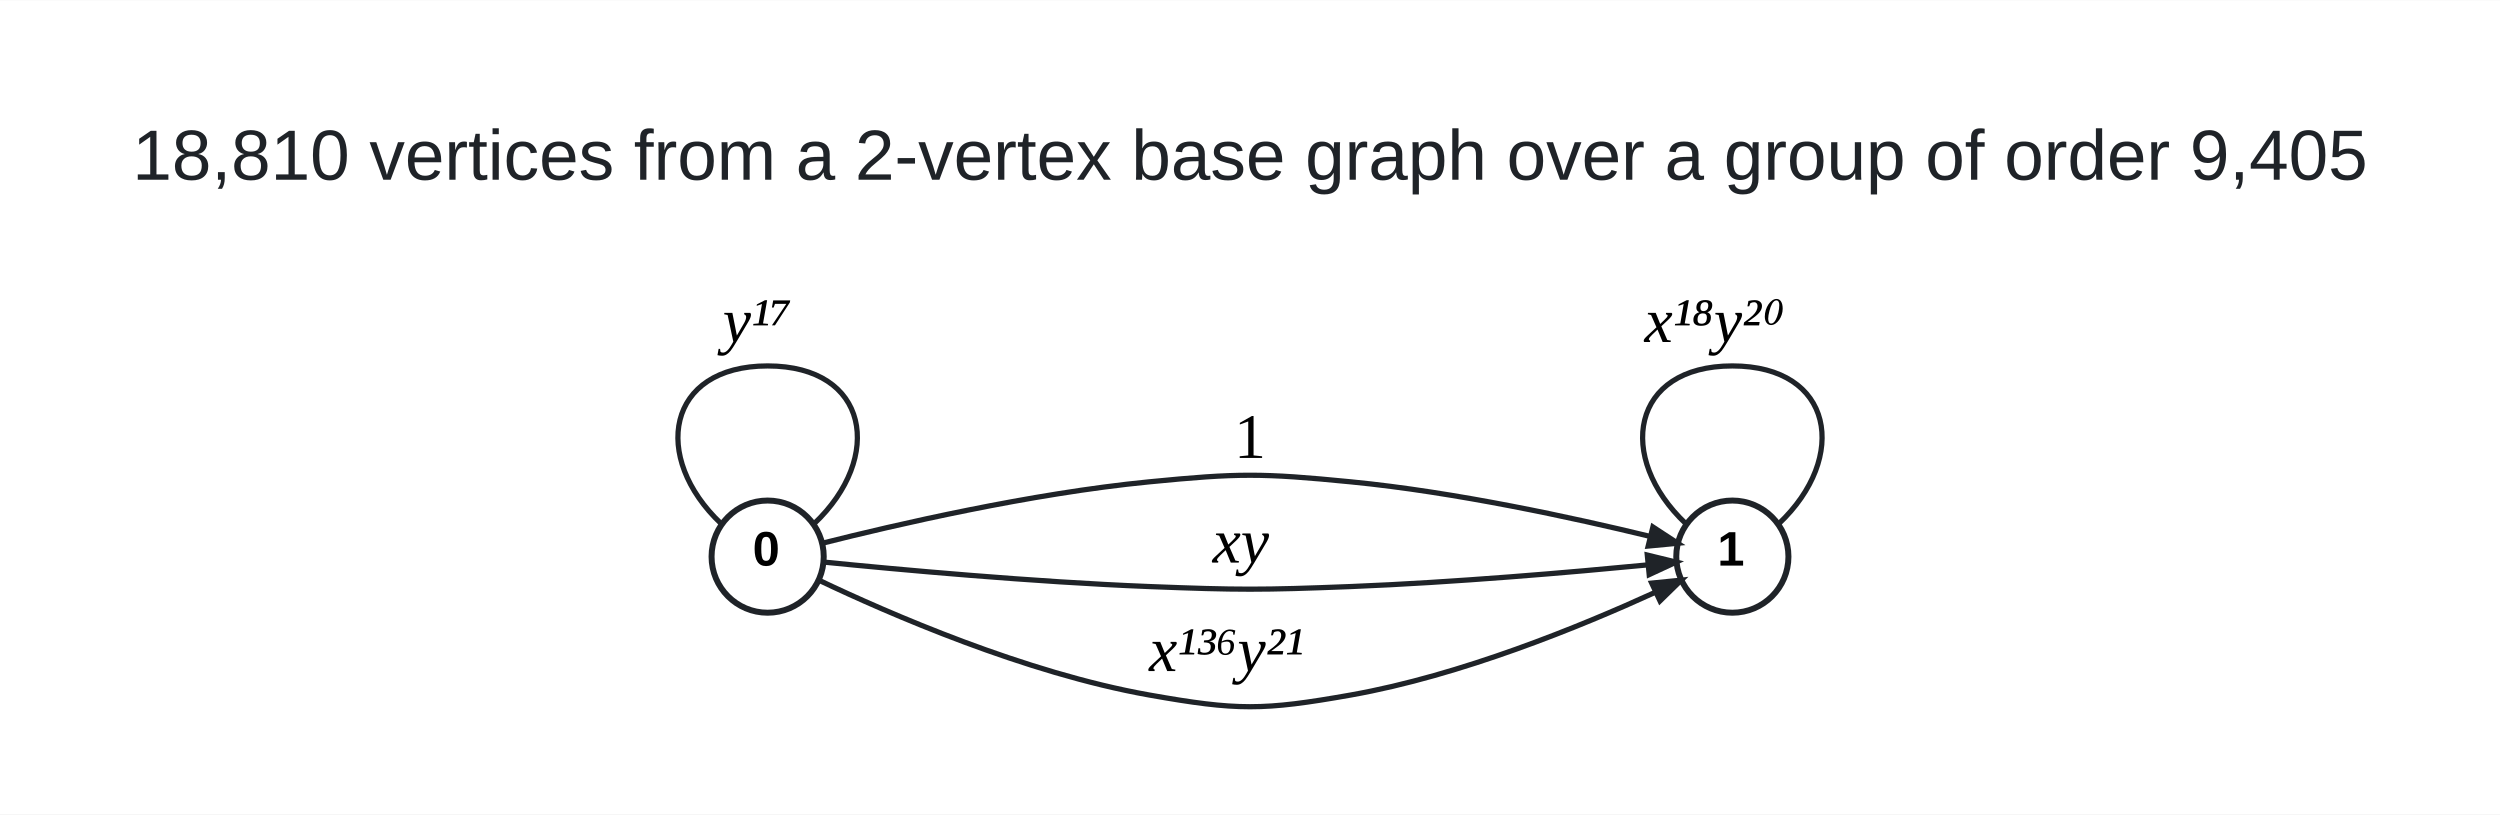
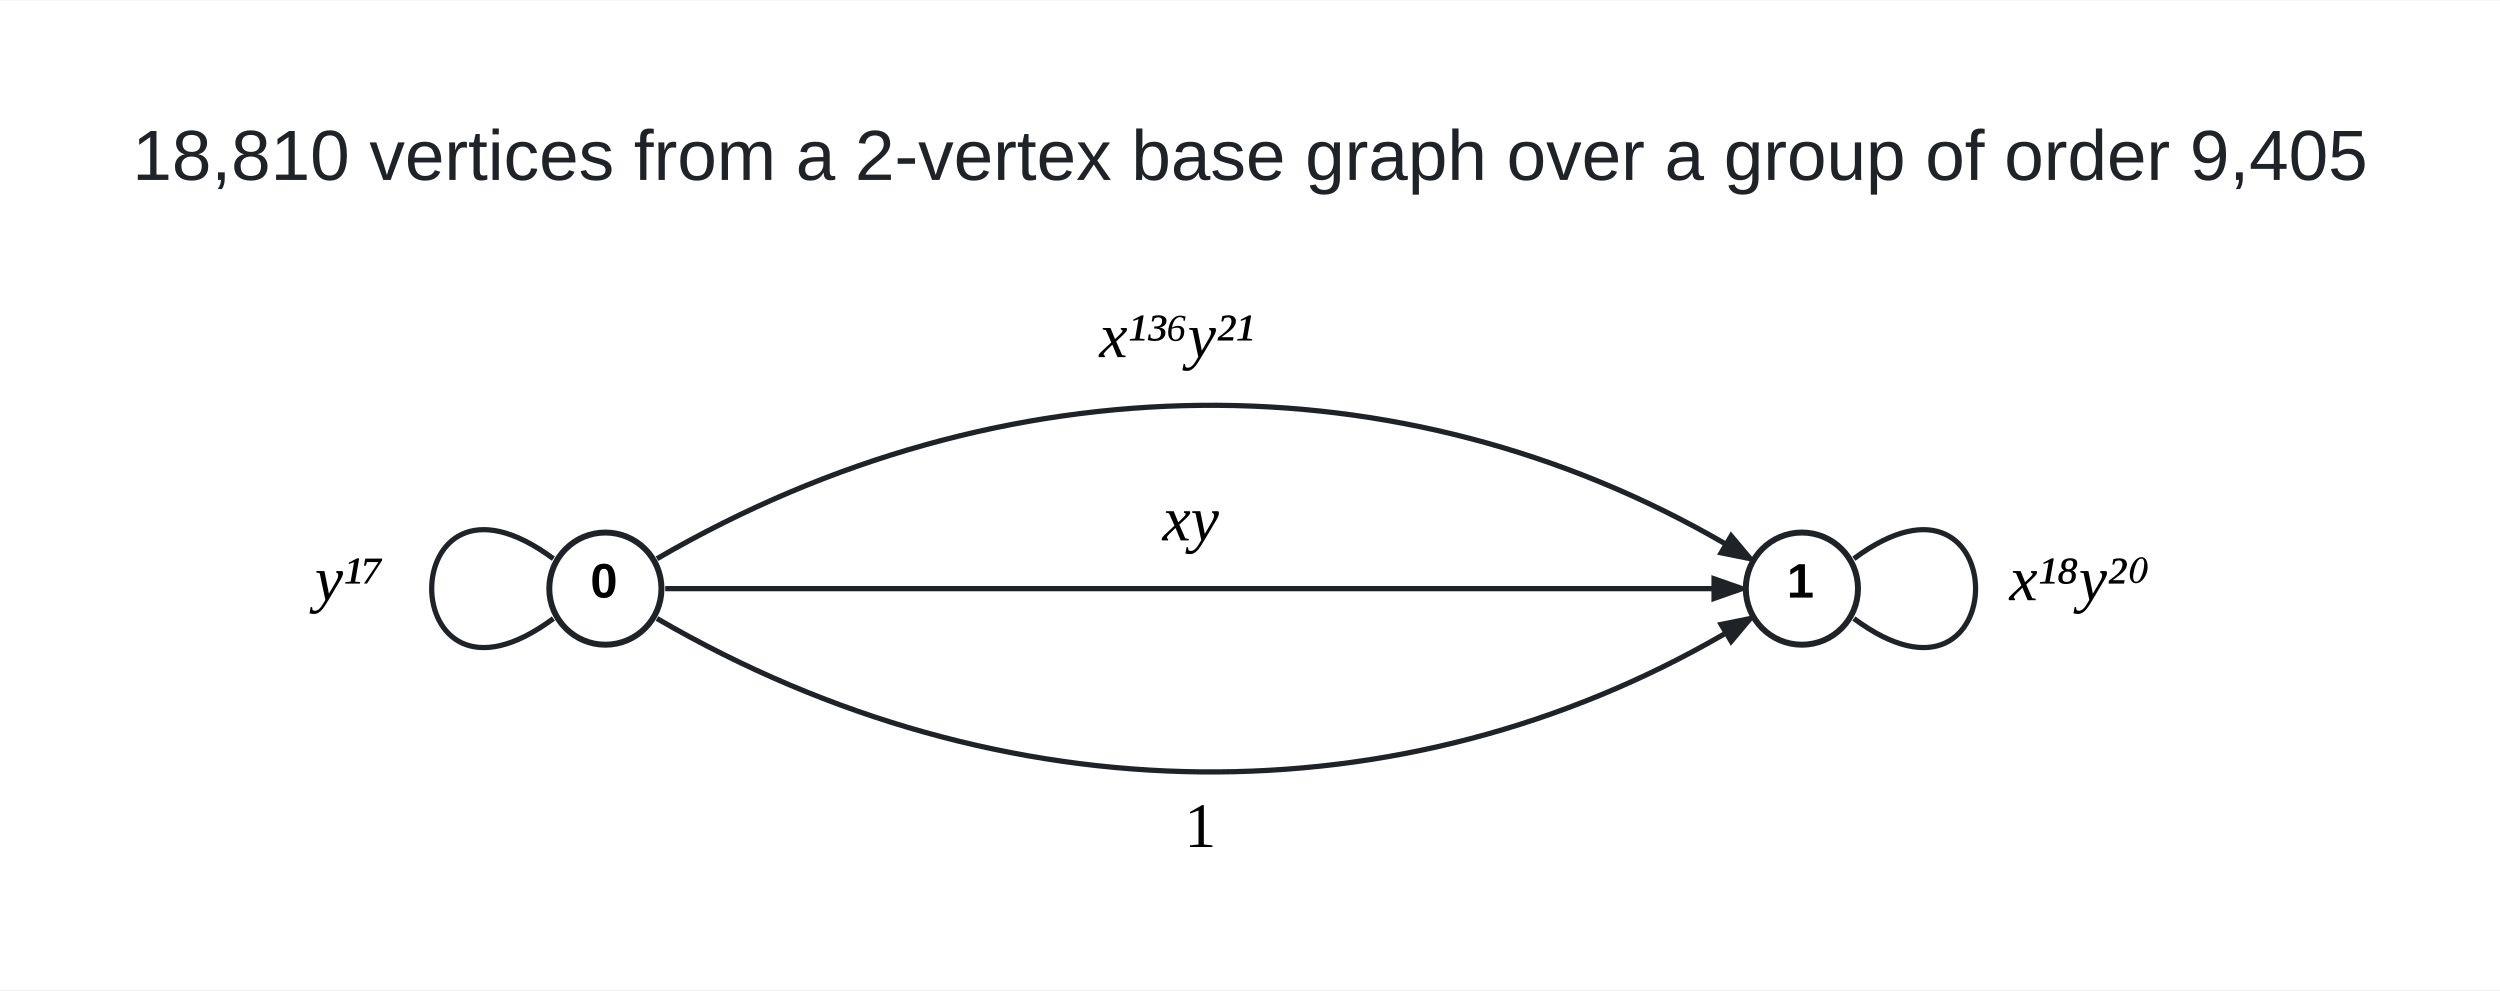
- <svg xmlns="http://www.w3.org/2000/svg" width="669pt" height="218pt" viewBox="0.00 0.00 668.60 217.74">
-   <g id="graph0" class="graph" transform="scale(1 1) rotate(0) translate(28.8 188.94)">
-     <polygon fill="white" stroke="transparent" points="-28.8,28.8 -28.8,-188.94 639.8,-188.94 639.8,28.8 -28.8,28.8" />
-     <text text-anchor="middle" x="305.5" y="-140.94" font-family="Arial" font-size="19.00" fill="#1f2328">18,810 vertices from a 2-vertex base graph over a group of order 9,405</text>
-     <text text-anchor="middle" x="305.5" y="-119.94" font-family="Arial" font-size="19.00" fill="#1f2328"> </text>
-     <g id="node1" class="node">
-       <ellipse fill="none" stroke="#1f2328" stroke-width="1.6" cx="176.5" cy="-40.14" rx="15" ry="15" />
-       <text text-anchor="start" x="172.5" y="-37.74" font-family="Arial" font-weight="bold" font-size="13.00">0</text>
+ <svg xmlns="http://www.w3.org/2000/svg" width="669pt" height="265pt" viewBox="0.00 0.00 668.60 264.60">
+   <g id="graph0" class="graph" transform="scale(1 1) rotate(0) translate(76.2 235.8)">
+     <polygon fill="white" stroke="transparent" points="-76.2,28.8 -76.2,-235.8 592.4,-235.8 592.4,28.8 -76.2,28.8" />
+     <text text-anchor="middle" x="258.1" y="-187.8" font-family="Arial" font-size="19.00" fill="#1f2328">18,810 vertices from a 2-vertex base graph over a group of order 9,405</text>
+     <text text-anchor="middle" x="258.1" y="-166.8" font-family="Arial" font-size="19.00" fill="#1f2328"> </text>
+     <g id="edge1" class="edge">
+       <path fill="none" stroke="#1f2328" stroke-width="1.4" d="M99.5,-70.5C192.4,-16.5 299,-16.5 385,-66.4" />
+       <polygon fill="#1f2328" stroke="#1f2328" stroke-width="1.4" points="384.11,-68.93 391.9,-70.5 386.79,-64.41 384.11,-68.93" />
+     </g>
+     <g id="edge2" class="edge">
+       <path fill="none" stroke="#1f2328" stroke-width="1.4" d="M101.7,-78.5C192.4,-78.5 299,-78.5 381.7,-78.5" />
+       <polygon fill="#1f2328" stroke="#1f2328" stroke-width="1.4" points="382.2,-81.13 389.7,-78.5 382.2,-75.88 382.2,-81.13" />
+     </g>
+     <g id="edge3" class="edge">
+       <path fill="none" stroke="#1f2328" stroke-width="1.4" d="M99.5,-86.5C192.4,-140.5 299,-140.5 385,-90.6" />
+       <polygon fill="#1f2328" stroke="#1f2328" stroke-width="1.4" points="386.79,-92.59 391.9,-86.5 384.11,-88.07 386.79,-92.59" />
    </g>
    <g id="edge4" class="edge">
-       <path fill="none" stroke="#1f2328" stroke-width="1.4" d="M164.1,-48.92C145.24,-66.71 149.38,-91.14 176.5,-91.14 203.62,-91.14 207.76,-66.71 188.9,-48.92" />
-       <text text-anchor="start" x="164.5" y="-97.54" font-family="Times New Roman" font-style="italic" font-size="17.00">y¹⁷</text>
+       <path fill="none" stroke="#1f2328" stroke-width="1.4" d="M71.8,-70.5C28.4,-38.3 28.4,-118.7 71.8,-86.5" />
+     </g>
+     <g id="edge5" class="edge">
+       <path fill="none" stroke="#1f2328" stroke-width="1.4" d="M419.6,-86.5C463,-118.7 463,-38.3 419.6,-70.5" />
+     </g>
+     <g id="node1" class="node">
+       <ellipse fill="white" stroke="#1f2328" stroke-width="1.6" cx="85.7" cy="-78.5" rx="15" ry="15" />
+       <text text-anchor="start" x="81.7" y="-76.1" font-family="Arial" font-weight="bold" font-size="13.00">0</text>
    </g>
    <g id="node2" class="node">
-       <ellipse fill="none" stroke="#1f2328" stroke-width="1.6" cx="434.5" cy="-40.14" rx="15" ry="15" />
-       <text text-anchor="start" x="430.5" y="-37.74" font-family="Arial" font-weight="bold" font-size="13.00">1</text>
+       <ellipse fill="white" stroke="#1f2328" stroke-width="1.6" cx="405.7" cy="-78.5" rx="15" ry="15" />
+       <text text-anchor="start" x="401.7" y="-76.1" font-family="Arial" font-weight="bold" font-size="13.00">1</text>
    </g>
-     <g id="edge1" class="edge">
-       <path fill="none" stroke="#1f2328" stroke-width="1.4" d="M191.1,-43.72C210.37,-48.58 246.83,-57.04 278.5,-60.14 302.39,-62.49 308.61,-62.49 332.5,-60.14 360.46,-57.4 392.15,-50.49 412.45,-45.56" />
-       <polygon fill="#1f2328" stroke="#1f2328" stroke-width="1.4" points="413.25,-48.07 419.9,-43.72 411.99,-42.97 413.25,-48.07" />
-       <text text-anchor="middle" x="305.5" y="-66.54" font-family="Times New Roman" font-size="17.00">1</text>
+     <g id="node3" class="node">
+       <text text-anchor="middle" x="244.8" y="-9.4" font-family="Times New Roman" font-size="17.00">1</text>
    </g>
-     <g id="edge2" class="edge">
-       <path fill="none" stroke="#1f2328" stroke-width="1.4" d="M191.53,-38.68C211.02,-36.73 247.39,-33.37 278.5,-32.14 302.48,-31.2 308.52,-31.2 332.5,-32.14 359.96,-33.23 391.53,-35.97 411.96,-37.94" />
-       <polygon fill="#1f2328" stroke="#1f2328" stroke-width="1.4" points="411.75,-40.56 419.47,-38.68 412.26,-35.33 411.75,-40.56" />
-       <text text-anchor="start" x="295.5" y="-38.54" font-family="Times New Roman" font-style="italic" font-size="17.00">xy</text>
+     <g id="node4" class="node">
+       <text text-anchor="start" x="234.7" y="-91.4" font-family="Times New Roman" font-style="italic" font-size="17.00">xy</text>
    </g>
-     <g id="edge3" class="edge">
-       <path fill="none" stroke="#1f2328" stroke-width="1.4" d="M190.17,-33.85C208.92,-24.92 245.4,-9.02 278.5,-3.14 302.13,1.05 308.87,1.05 332.5,-3.14 361.85,-8.35 393.86,-21.45 413.81,-30.57" />
-       <polygon fill="#1f2328" stroke="#1f2328" stroke-width="1.4" points="412.93,-33.06 420.83,-33.85 415.15,-28.3 412.93,-33.06" />
-       <text text-anchor="start" x="278.5" y="-9.54" font-family="Times New Roman" font-style="italic" font-size="17.00">x¹³⁶y²¹</text>
+     <g id="node5" class="node">
+       <text text-anchor="start" x="217.8" y="-140.4" font-family="Times New Roman" font-style="italic" font-size="17.00">x¹³⁶y²¹</text>
    </g>
-     <g id="edge5" class="edge">
-       <path fill="none" stroke="#1f2328" stroke-width="1.4" d="M422.1,-48.92C403.24,-66.71 407.38,-91.14 434.5,-91.14 461.62,-91.14 465.76,-66.71 446.9,-48.92" />
-       <text text-anchor="start" x="411" y="-97.54" font-family="Times New Roman" font-style="italic" font-size="17.00">x¹⁸y²⁰</text>
+     <g id="node8" class="node">
+       <text text-anchor="start" x="8" y="-75.4" font-family="Times New Roman" font-style="italic" font-size="17.00">y¹⁷</text>
+     </g>
+     <g id="node11" class="node">
+       <text text-anchor="start" x="461.2" y="-75.4" font-family="Times New Roman" font-style="italic" font-size="17.00">x¹⁸y²⁰</text>
    </g>
  </g>
</svg>
